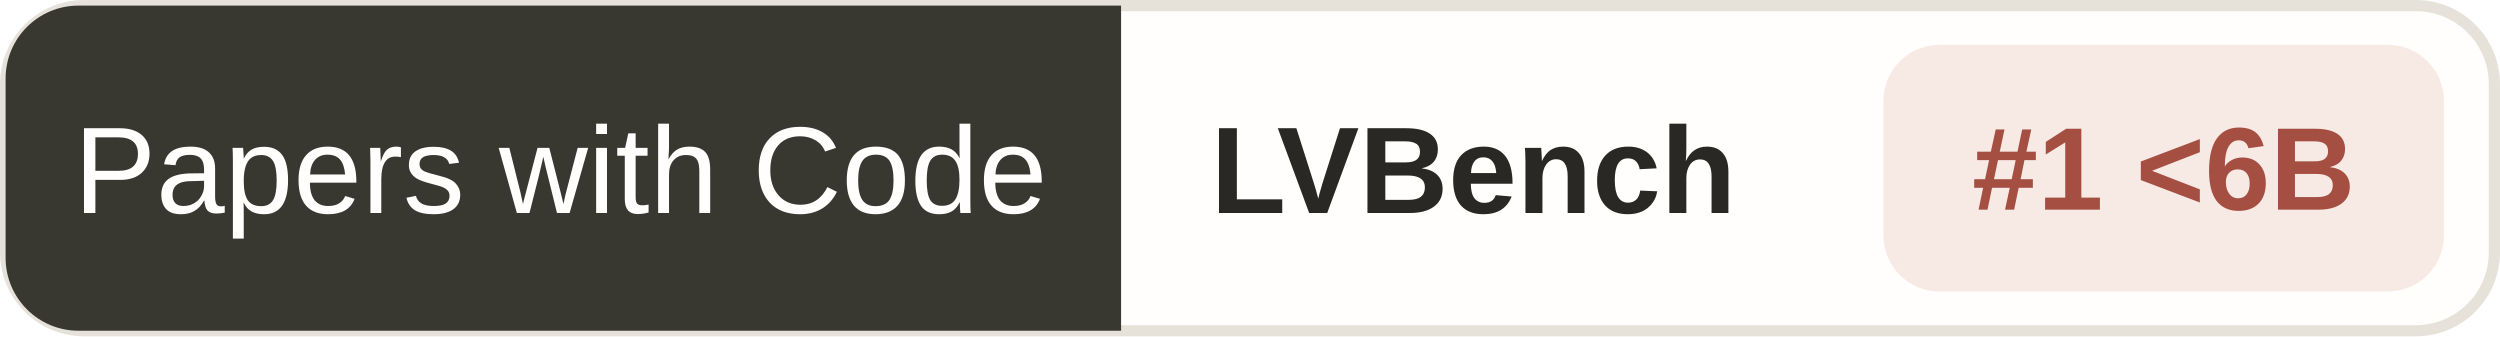
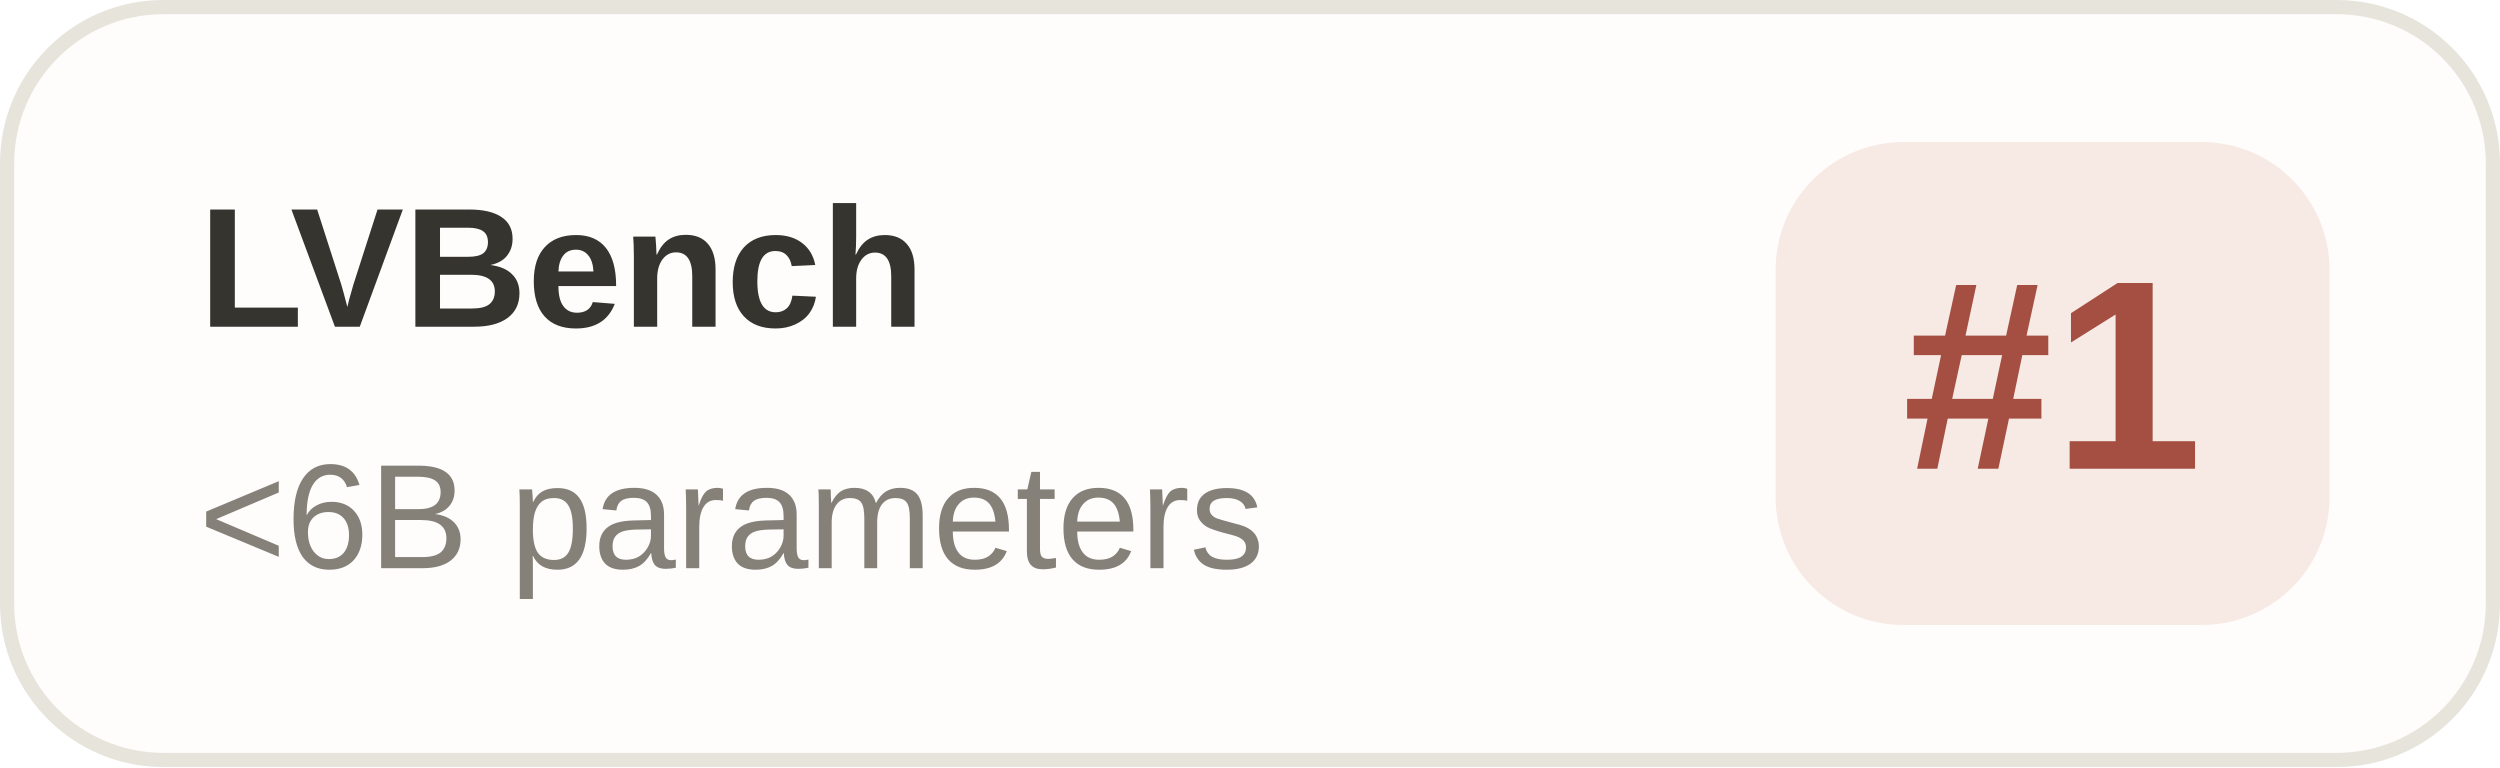
- <svg xmlns="http://www.w3.org/2000/svg" width="223" height="30" viewBox="0 0 223 30" role="img" aria-label="VideoJev-4B: #1 on LVBench, models with fewer than 6B total parameters — Papers with Code, 2026-10-17">
-   <rect x="0.5" y="0.5" width="222" height="29" rx="7" fill="#FFFEFC" stroke="#E7E2D9" />
-   <path d="M7 .5H100V29.5H7A6.5 6.5 0 0 1 .5 23V7A6.5 6.5 0 0 1 7 .5Z" fill="#383831" />
-   <text x="50" y="19" text-anchor="middle" font-family="Arial, Helvetica, sans-serif" font-size="11" font-weight="500" fill="#FFFEFC">Papers with Code</text>
-   <text x="108" y="19" font-family="Arial, Helvetica, sans-serif" font-size="11" font-weight="600" fill="#292824">LVBench</text>
-   <rect x="168" y="4" width="50" height="22" rx="5" fill="#F7EAE5" />
-   <text x="193.0" y="18.7" text-anchor="middle" font-family="Arial, Helvetica, sans-serif" font-size="10.5" font-weight="700" fill="#A54F43">#1 &lt;6B</text>
+ <svg xmlns="http://www.w3.org/2000/svg" width="176" height="54" viewBox="0 0 176 54" role="img" aria-label="VideoJev-4B: #1 on LVBench, models with fewer than 6B total parameters — Papers with Code, 2026-10-17">
+   <rect x="0.5" y="0.5" width="175" height="53" rx="11" fill="#FFFDFC" stroke="#E7E4DC" />
+   <text x="14" y="23" font-family="Arial, Helvetica, sans-serif" font-size="12" font-weight="600" fill="#35342F">LVBench</text>
+   <text x="14" y="40" font-family="Arial, Helvetica, sans-serif" font-size="10.5" fill="#858179">&lt;6B parameters</text>
+   <rect x="125" y="10" width="39" height="34" rx="9" fill="#F7EAE5" />
+   <text x="144.5" y="33" text-anchor="middle" font-family="Arial, Helvetica, sans-serif" font-size="19" font-weight="600" fill="#A54F43">#1</text>
</svg>
